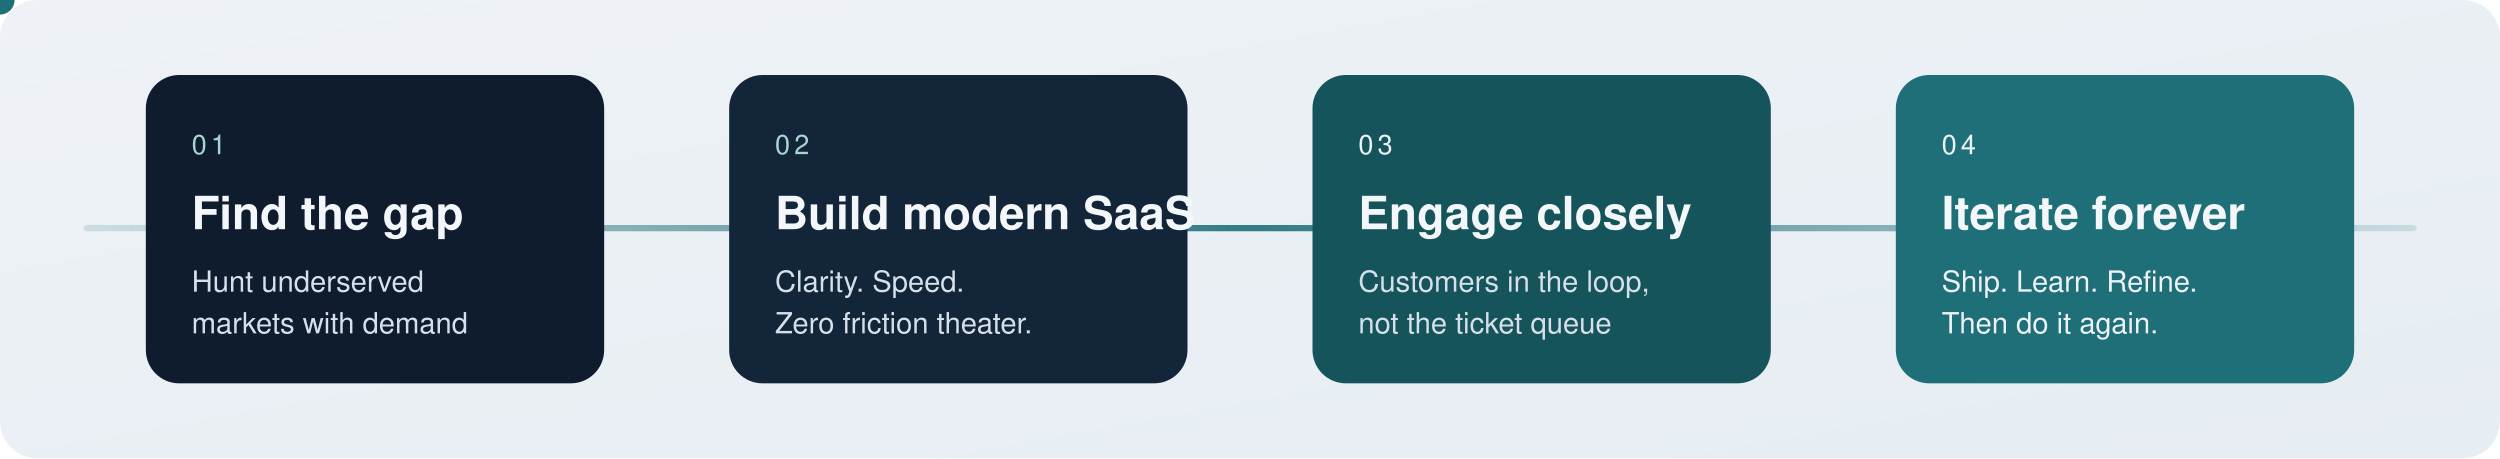
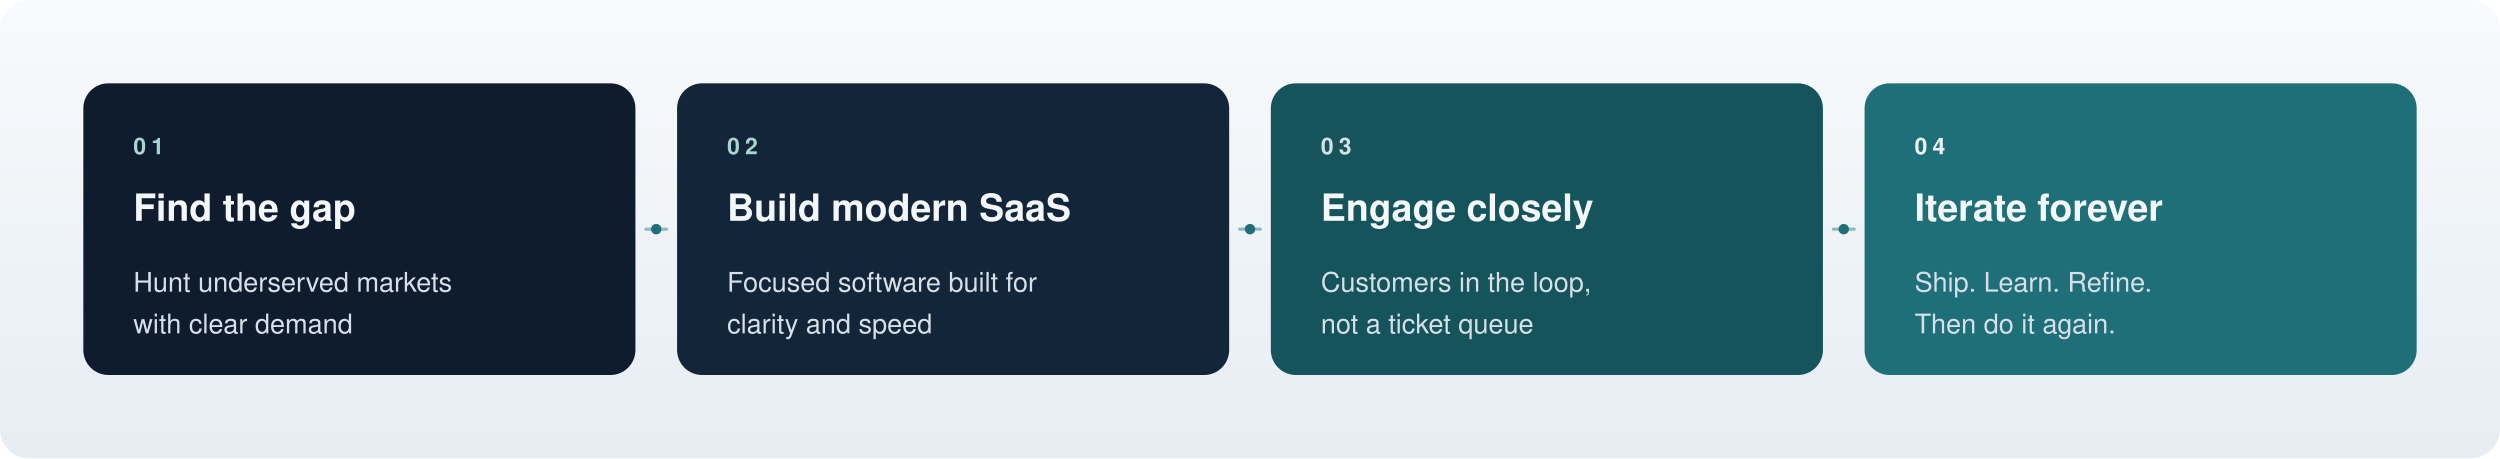
<svg xmlns="http://www.w3.org/2000/svg" width="1200" height="220" viewBox="0 0 1200 220" role="img" aria-label="The Corvane product loop">
  <defs>
-     <linearGradient id="bg" x1="0" y1="0" x2="1" y2="1">
-       <stop offset="0%" stop-color="#eef2f6" />
+     <linearGradient id="panel" x1="0" y1="0" x2="0" y2="1">
+       <stop offset="0%" stop-color="#f8fafc" />
      <stop offset="100%" stop-color="#e6edf3" />
    </linearGradient>
-     <linearGradient id="line" x1="0" y1="0" x2="1" y2="0">
-       <stop offset="0%" stop-color="#1f6f78" stop-opacity="0.15" />
-       <stop offset="50%" stop-color="#1f6f78" stop-opacity="0.9" />
-       <stop offset="100%" stop-color="#1f6f78" stop-opacity="0.15" />
-     </linearGradient>
  </defs>
-   <rect width="1200" height="220" rx="18" fill="url(#bg)" />
-   <rect x="40" y="108" width="1120" height="3" rx="2" fill="url(#line)" />
-   <circle r="7" fill="#1f6f78">
-     <animateMotion dur="8s" repeatCount="indefinite" path="M40,109.5 H1160" />
-   </circle>
-   <g font-family="'Segoe UI', Helvetica, Arial, sans-serif">
-     <g transform="translate(70,36)">
-       <rect width="220" height="148" rx="16" fill="#0f1c2e" />
-       <text x="22" y="38" fill="#a7d6d2" font-size="13" letter-spacing="2">01</text>
-       <text x="22" y="74" fill="#f4f7fa" font-size="22" font-weight="700">Find the gap</text>
-       <text x="22" y="104" fill="#d7e0ea" font-size="14">Hunt underserved</text>
-       <text x="22" y="124" fill="#d7e0ea" font-size="14">markets with demand</text>
+   <rect width="1200" height="220" rx="14" fill="url(#panel)" />
+   <g font-family="ui-sans-serif, system-ui, -apple-system, 'Segoe UI', Helvetica, Arial, sans-serif">
+     <g transform="translate(40,40)">
+       <rect width="265" height="140" rx="12" fill="#0f1c2e" />
+       <text x="24" y="34" fill="#a7d6d2" font-size="11" font-weight="600" letter-spacing="2.5">01</text>
+       <text x="24" y="66" fill="#f4f7fa" font-size="18" font-weight="700">Find the gap</text>
+       <text x="24" y="100" fill="#d7e0ea" font-size="13">Hunt underserved markets</text>
+       <text x="24" y="120" fill="#d7e0ea" font-size="13">with clear demand</text>
    </g>
-     <g transform="translate(350,36)">
-       <rect width="220" height="148" rx="16" fill="#132538" />
-       <text x="22" y="38" fill="#a7d6d2" font-size="13" letter-spacing="2">02</text>
-       <text x="22" y="74" fill="#f4f7fa" font-size="22" font-weight="700">Build modern SaaS</text>
-       <text x="22" y="104" fill="#d7e0ea" font-size="14">Clarity. Speed.</text>
-       <text x="22" y="124" fill="#d7e0ea" font-size="14">Zero friction theater.</text>
+     <g transform="translate(325,40)">
+       <rect width="265" height="140" rx="12" fill="#132538" />
+       <text x="24" y="34" fill="#a7d6d2" font-size="11" font-weight="600" letter-spacing="2.5">02</text>
+       <text x="24" y="66" fill="#f4f7fa" font-size="18" font-weight="700">Build modern SaaS</text>
+       <text x="24" y="100" fill="#d7e0ea" font-size="13">Focused software built for</text>
+       <text x="24" y="120" fill="#d7e0ea" font-size="13">clarity and speed</text>
    </g>
-     <g transform="translate(630,36)">
-       <rect width="220" height="148" rx="16" fill="#15545b" />
-       <text x="22" y="38" fill="#eef2f6" font-size="13" letter-spacing="2">03</text>
-       <text x="22" y="74" fill="#f4f7fa" font-size="22" font-weight="700">Engage closely</text>
-       <text x="22" y="104" fill="#d7e0ea" font-size="14">Customers in the loop,</text>
-       <text x="22" y="124" fill="#d7e0ea" font-size="14">not the ticket queue</text>
+     <g transform="translate(610,40)">
+       <rect width="265" height="140" rx="12" fill="#15545b" />
+       <text x="24" y="34" fill="#d7e0ea" font-size="11" font-weight="600" letter-spacing="2.5">03</text>
+       <text x="24" y="66" fill="#f4f7fa" font-size="18" font-weight="700">Engage closely</text>
+       <text x="24" y="100" fill="#d7e0ea" font-size="13">Customers in the loop,</text>
+       <text x="24" y="120" fill="#d7e0ea" font-size="13">not a ticket queue</text>
    </g>
-     <g transform="translate(910,36)">
-       <rect width="220" height="148" rx="16" fill="#1f6f78" />
-       <text x="22" y="38" fill="#eef2f6" font-size="13" letter-spacing="2">04</text>
-       <text x="22" y="74" fill="#f4f7fa" font-size="22" font-weight="700">Iterate forever</text>
-       <text x="22" y="104" fill="#eef2f6" font-size="14">Ship. Learn. Refine.</text>
-       <text x="22" y="124" fill="#eef2f6" font-size="14">Then do it again.</text>
+     <g transform="translate(895,40)">
+       <rect width="265" height="140" rx="12" fill="#1f6f78" />
+       <text x="24" y="34" fill="#eef2f6" font-size="11" font-weight="600" letter-spacing="2.5">04</text>
+       <text x="24" y="66" fill="#f4f7fa" font-size="18" font-weight="700">Iterate forever</text>
+       <text x="24" y="100" fill="#d7e0ea" font-size="13">Ship. Learn. Refine.</text>
+       <text x="24" y="120" fill="#d7e0ea" font-size="13">Then do it again.</text>
    </g>
  </g>
+   <line x1="310" y1="110.0" x2="320" y2="110.0" stroke="#1f6f78" stroke-opacity="0.45" stroke-width="1.5" stroke-linecap="round" />
+   <circle cx="315.0" cy="110.0" r="2.5" fill="#1f6f78" />
+   <line x1="595" y1="110.0" x2="605" y2="110.0" stroke="#1f6f78" stroke-opacity="0.45" stroke-width="1.5" stroke-linecap="round" />
+   <circle cx="600.0" cy="110.0" r="2.5" fill="#1f6f78" />
+   <line x1="880" y1="110.0" x2="890" y2="110.0" stroke="#1f6f78" stroke-opacity="0.45" stroke-width="1.5" stroke-linecap="round" />
+   <circle cx="885.0" cy="110.0" r="2.5" fill="#1f6f78" />
</svg>
